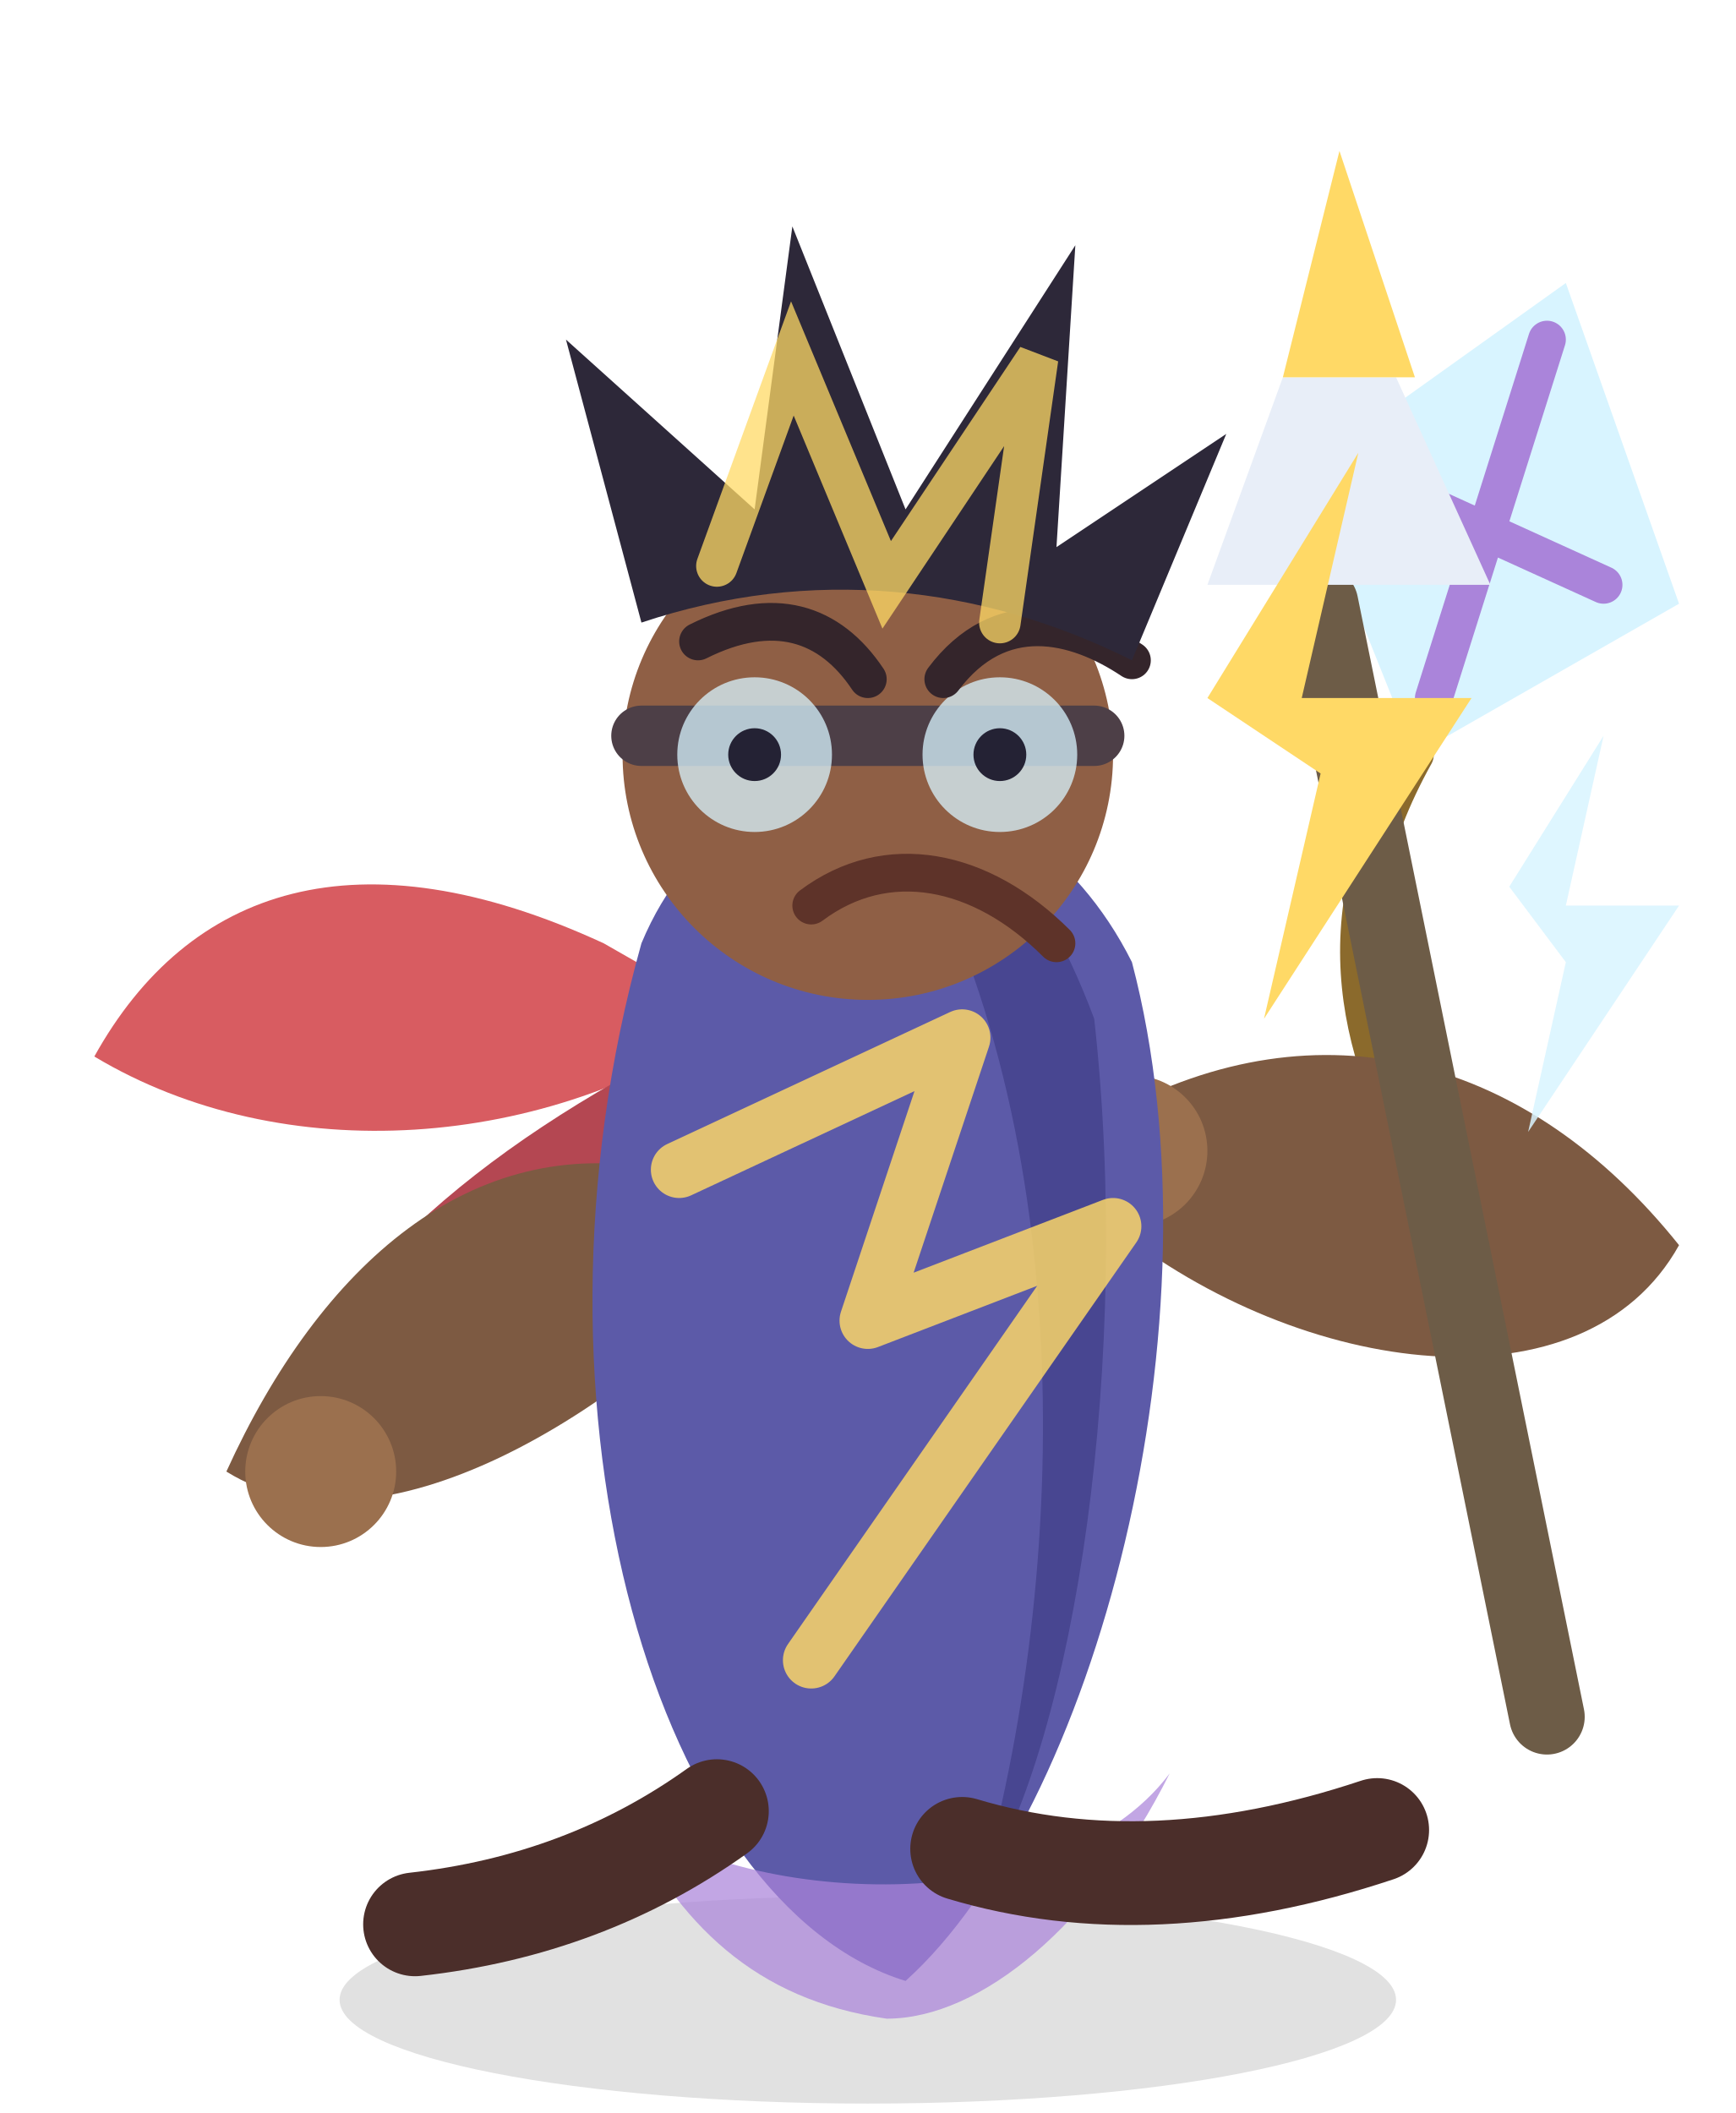
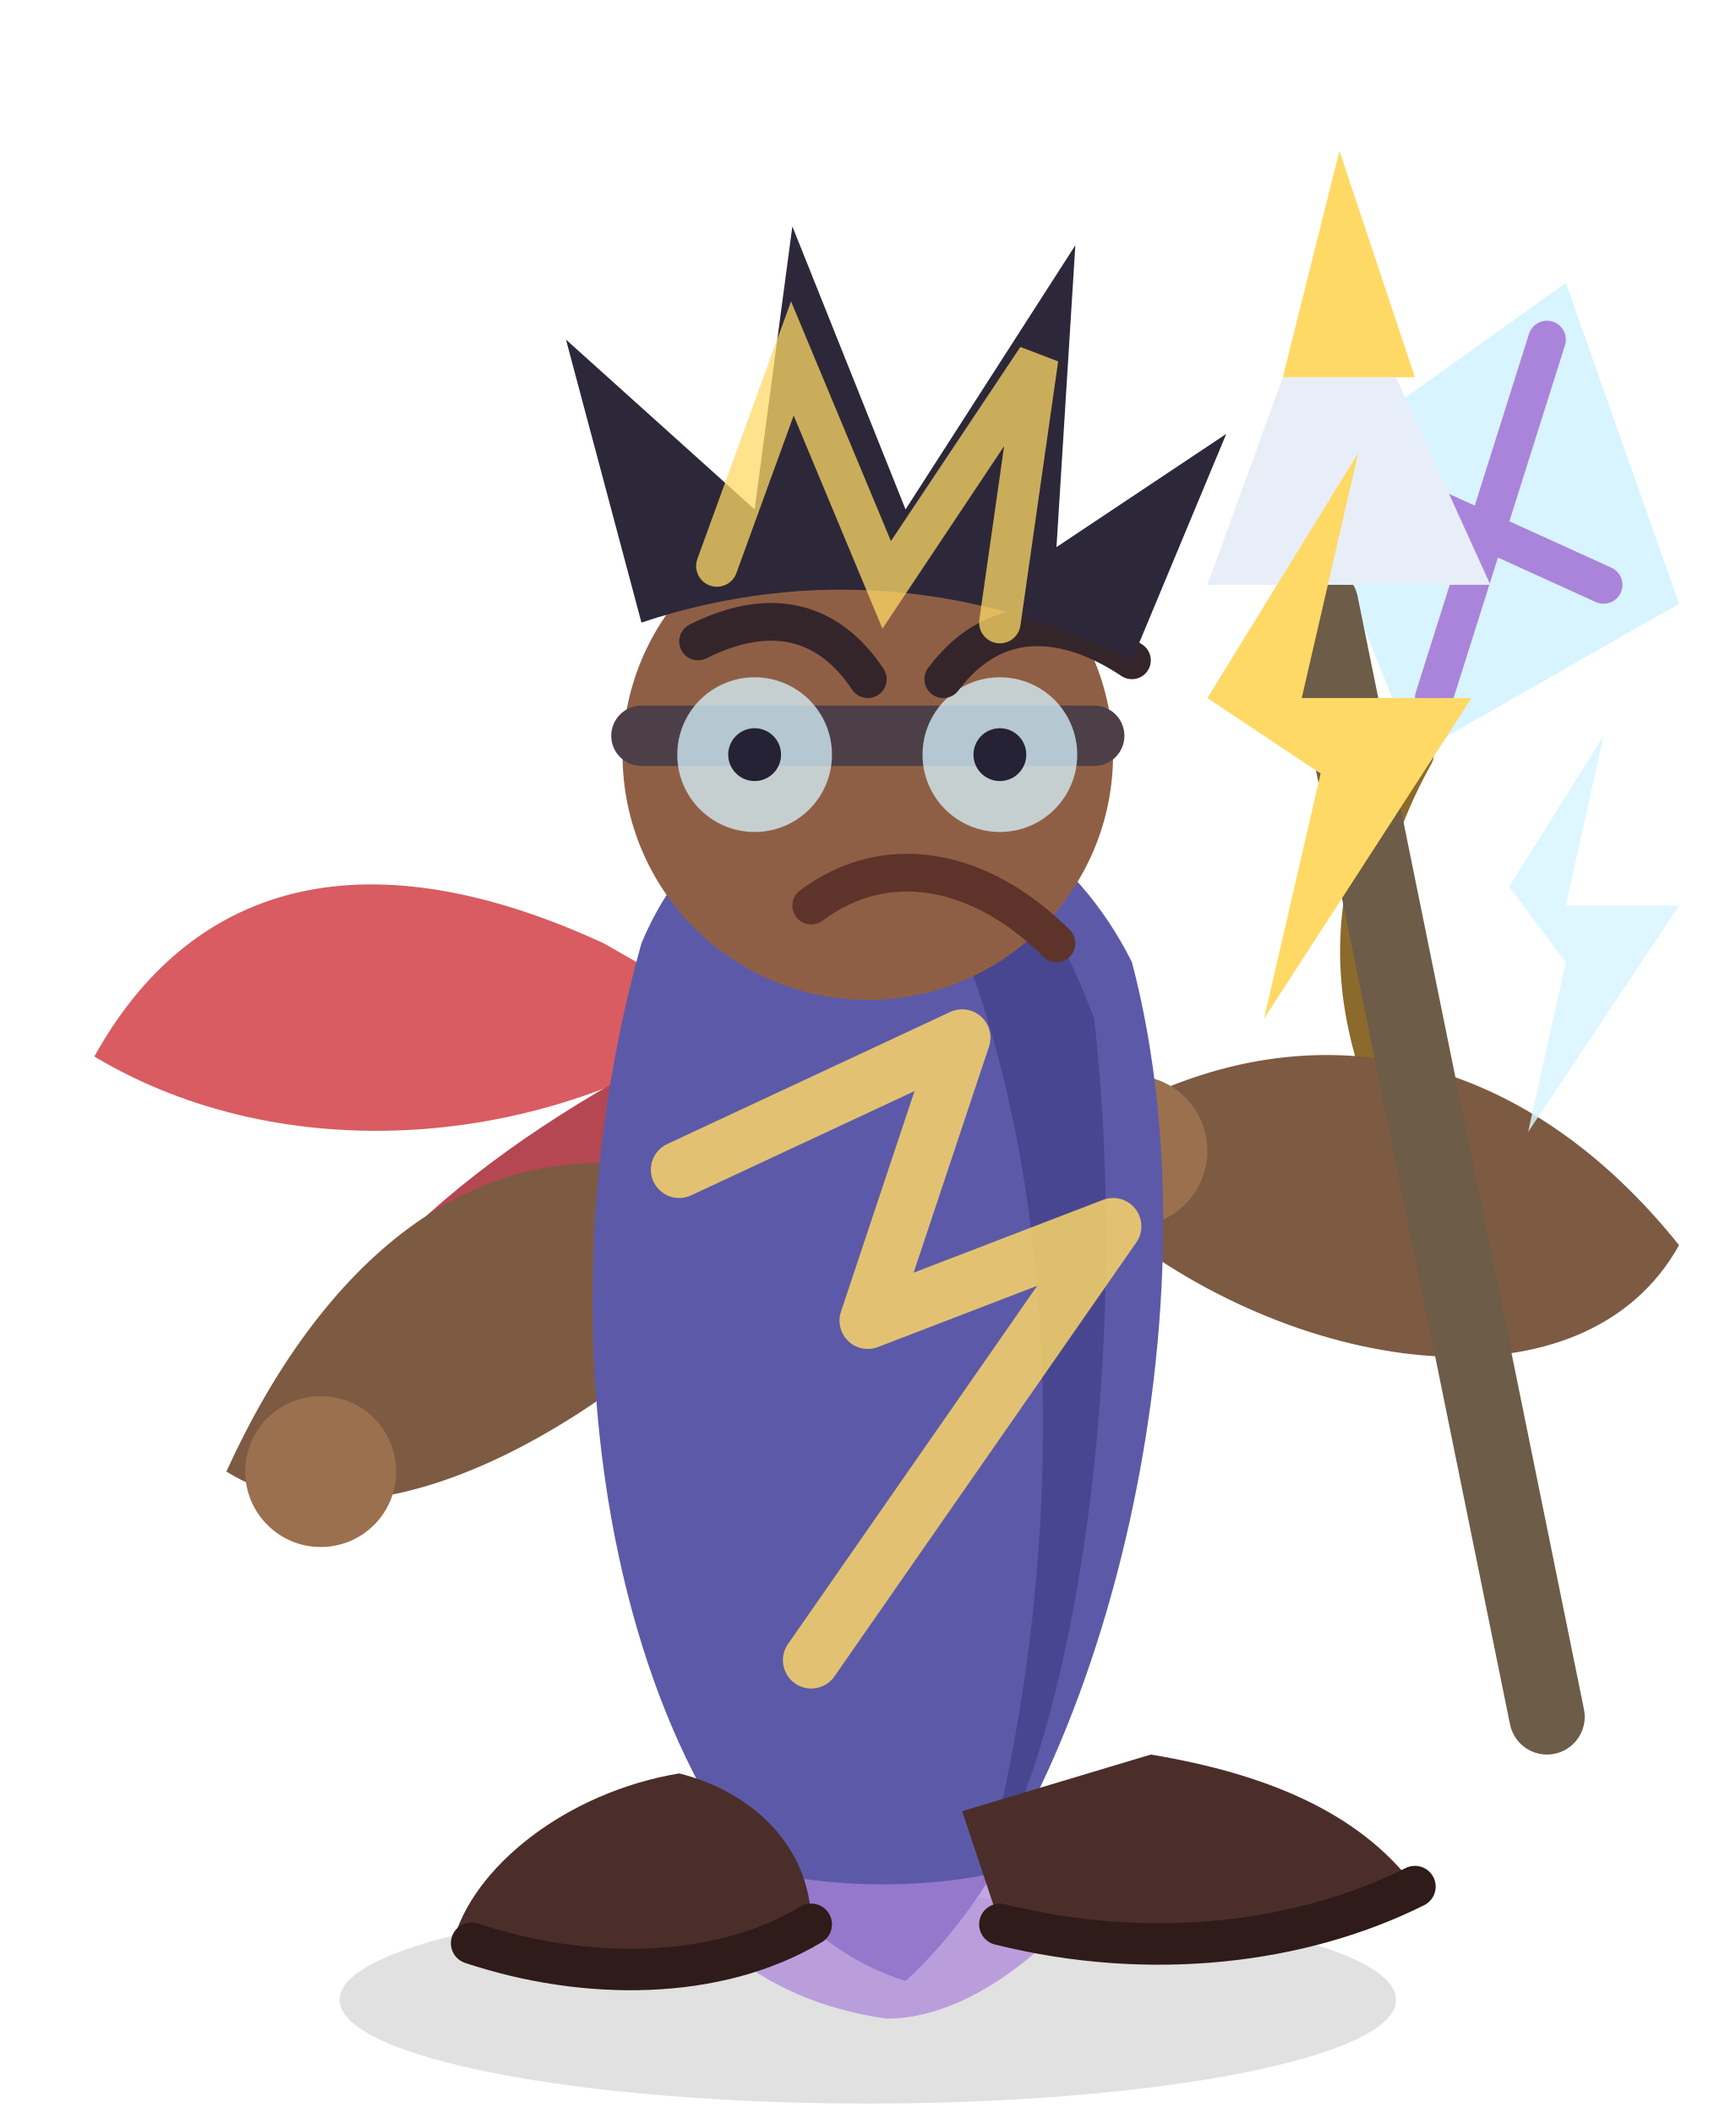
<svg xmlns="http://www.w3.org/2000/svg" width="92" height="112" viewBox="0 0 92 112">
  <style>.body,.robe,.robeHem,.head,.hatHair,.staffArm,.offArm,.staff,.capeScarf,.familiar,.spark{transform-box:view-box}.body,.robe{transform-origin:47px 101px;animation:stormBody 1.05s ease-in-out infinite}.head{transform-origin:46px 38px;animation:stormHead 1.05s ease-in-out infinite}.hatHair{transform-origin:46px 21px;animation:stormHair 1.05s ease-in-out infinite}.staffArm,.staff{transform-origin:61px 61px;animation:stormStaff 1.05s ease-in-out infinite}.offArm{transform-origin:33px 61px;animation:stormOff 1.05s ease-in-out infinite}.capeScarf{transform-origin:39px 54px;animation:stormScarf 1.05s ease-in-out infinite}.robeHem{transform-origin:46px 96px;animation:stormHem 1.05s ease-in-out infinite}.familiar{transform-origin:76px 31px;animation:stormKite 1.05s ease-in-out infinite}.spark{transform-origin:66px 27px;animation:stormBolt 1.05s steps(2,end) infinite}@keyframes stormBody{0%,100%{transform:rotate(-12deg) translateX(-3px)}24%{transform:translateX(-8px) rotate(-29deg)}52%{transform:translate(8px,-7px) rotate(19deg)}78%{transform:translateX(-4px) rotate(-5deg)}}@keyframes stormHead{0%,100%{transform:rotate(-8deg)}24%{transform:rotate(-24deg) translateX(-3px)}52%{transform:rotate(18deg) translateY(-3px)}78%{transform:rotate(7deg)}}@keyframes stormHair{0%,100%{transform:scale(1) rotate(-5deg)}24%{transform:scale(1.12) rotate(-18deg)}52%{transform:scale(1.28) rotate(16deg)}78%{transform:scale(1.06) rotate(-5deg)}}@keyframes stormStaff{0%,100%{transform:rotate(-18deg)}24%{transform:translate(-15px,4px) rotate(-78deg)}52%{transform:translate(8px,-15px) rotate(62deg)}78%{transform:rotate(12deg)}}@keyframes stormOff{0%,100%{transform:rotate(7deg)}24%{transform:translate(-8px,4px) rotate(42deg)}52%{transform:translate(10px,-9px) rotate(-58deg)}78%{transform:rotate(8deg)}}@keyframes stormScarf{0%,100%{transform:skewX(-18deg) translateX(-5px)}24%{transform:skewX(-36deg) translateX(-13px)}52%{transform:skewX(27deg) translateX(13px)}78%{transform:skewX(-12deg) translateX(-3px)}}@keyframes stormHem{0%,100%{transform:skewX(-4deg)}52%{transform:skewX(14deg) scaleX(1.2)}}@keyframes stormKite{0%,100%{transform:translateY(0) rotate(-8deg)}24%{transform:translate(-8px,-5px) rotate(-28deg)}52%{transform:translate(8px,-12px) rotate(24deg)}78%{transform:translateY(-2px) rotate(4deg)}}@keyframes stormBolt{0%,100%{opacity:.25;transform:scale(.65)}52%{opacity:1;transform:scale(1.3)}}@media (prefers-reduced-motion: reduce){.body,.robe,.robeHem,.head,.hatHair,.staffArm,.offArm,.staff,.capeScarf,.familiar,.spark{animation:none}}</style>
  <ellipse cx="46" cy="106" rx="28" ry="5.5" fill="#000000" opacity="0.12" />
  <g class="familiar">
    <path d="M69 25L83 15L89 32L75 40Z" fill="#d8f4ff" />
    <path d="M74 26L85 31M82 18L76 37" stroke="#aa84da" stroke-width="2" stroke-linecap="round" />
    <path d="M75 40C70 49 72 56 76 63" stroke="#8b6a2c" stroke-width="2" stroke-linecap="round" fill="none" />
  </g>
  <g class="capeScarf">
    <path d="M32 50C19 44 10 47 5 56C15 62 29 61 39 54Z" fill="#d85c61" />
    <path d="M37 55C25 61 17 68 13 78C27 78 39 69 45 58Z" fill="#b44752" />
  </g>
  <g class="staffArm staff">
    <path d="M59 59C70 53 81 56 89 66C84 75 69 73 59 65Z" fill="#7d5a42" />
    <path d="M70 32L82 91" stroke="#6d5c47" stroke-width="4" stroke-linecap="round" />
    <path d="M64 31H79L74 20H68Z" fill="#e8eef8" />
    <path d="M68 20L71 8L75 20" fill="#ffd966" />
    <circle cx="60" cy="61" r="4" fill="#9b704e" />
  </g>
  <g class="offArm">
    <path d="M35 62C25 60 17 67 12 78C20 83 33 75 41 66Z" fill="#7d5a42" />
    <circle cx="17" cy="78" r="4" fill="#9b704e" />
  </g>
  <g class="body robe">
    <path d="M34 50C39 38 54 39 60 51C65 70 58 96 48 105C35 101 27 75 34 50Z" fill="#5c5aa8" />
    <path d="M47 42C57 58 57 82 52 100C57 92 60 72 58 54C55 46 51 42 47 42Z" fill="#403e88" opacity="0.72" />
    <path d="M36 62L51 55L46 70L59 65L43 88" stroke="#ffd966" stroke-width="3" stroke-linecap="round" stroke-linejoin="round" fill="none" opacity="0.82" />
    <g class="robeHem">
      <path d="M33 96C39 101 56 102 62 94C58 102 52 107 47 107C40 106 36 102 33 96Z" fill="#aa84da" opacity="0.72" />
    </g>
  </g>
-   <path d="M38 96Q31 101 22 102" stroke="#4b2e2a" stroke-width="5.5" stroke-linecap="round" fill="none" />
-   <path d="M51 98Q61 101 73 97" stroke="#4b2e2a" stroke-width="5.5" stroke-linecap="round" fill="none" />
+   <g class="robeHem">
+     <path d="M36 94C40 95 43 98 43 102C38 106 30 106 24 103C25 99 30 95 36 94Z" fill="#4b2e2a" />
+     <path d="M51 96L61 93C67 94 72 96 75 100C70 104 60 105 53 102Z" fill="#4b2e2a" />
+     <path d="M25 103C31 105 38 105 43 102M53 102C61 104 69 103 75 100" stroke="#2f1b19" stroke-width="2.2" stroke-linecap="round" fill="none" />
+   </g>
  <g class="head">
    <circle cx="46" cy="40" r="13" fill="#8f5f45" />
    <path d="M34 39H58" stroke="#4d3f47" stroke-width="3.2" stroke-linecap="round" />
    <circle cx="40" cy="40" r="4.1" fill="#d8f4ff" opacity="0.75" />
    <circle cx="53" cy="40" r="4.1" fill="#d8f4ff" opacity="0.75" />
    <circle cx="40" cy="40" r="1.4" fill="#242234" />
    <circle cx="53" cy="40" r="1.4" fill="#242234" />
    <path d="M37 34C41 32 44 33 46 36M50 36C53 32 57 33 60 35" stroke="#34252b" stroke-width="2" stroke-linecap="round" fill="none" />
    <path d="M43 48C47 45 52 46 56 50" stroke="#5e3329" stroke-width="2" stroke-linecap="round" fill="none" />
  </g>
  <g class="hatHair">
    <path d="M34 33L30 18L40 27L42 12L48 27L57 13L56 29L65 23L60 35C52 31 43 30 34 33Z" fill="#2d2839" />
    <path d="M38 30L42 19L47 31L55 19L53 33" stroke="#ffd966" stroke-width="2.2" stroke-linecap="round" fill="none" opacity="0.75" />
  </g>
  <g class="spark">
    <path d="M64 37L72 24L69 37L78 37L67 54L70 41Z" fill="#ffd966" />
    <path d="M80 47L85 39L83 48L89 48L81 60L83 51Z" fill="#d8f4ff" opacity="0.85" />
  </g>
</svg>
